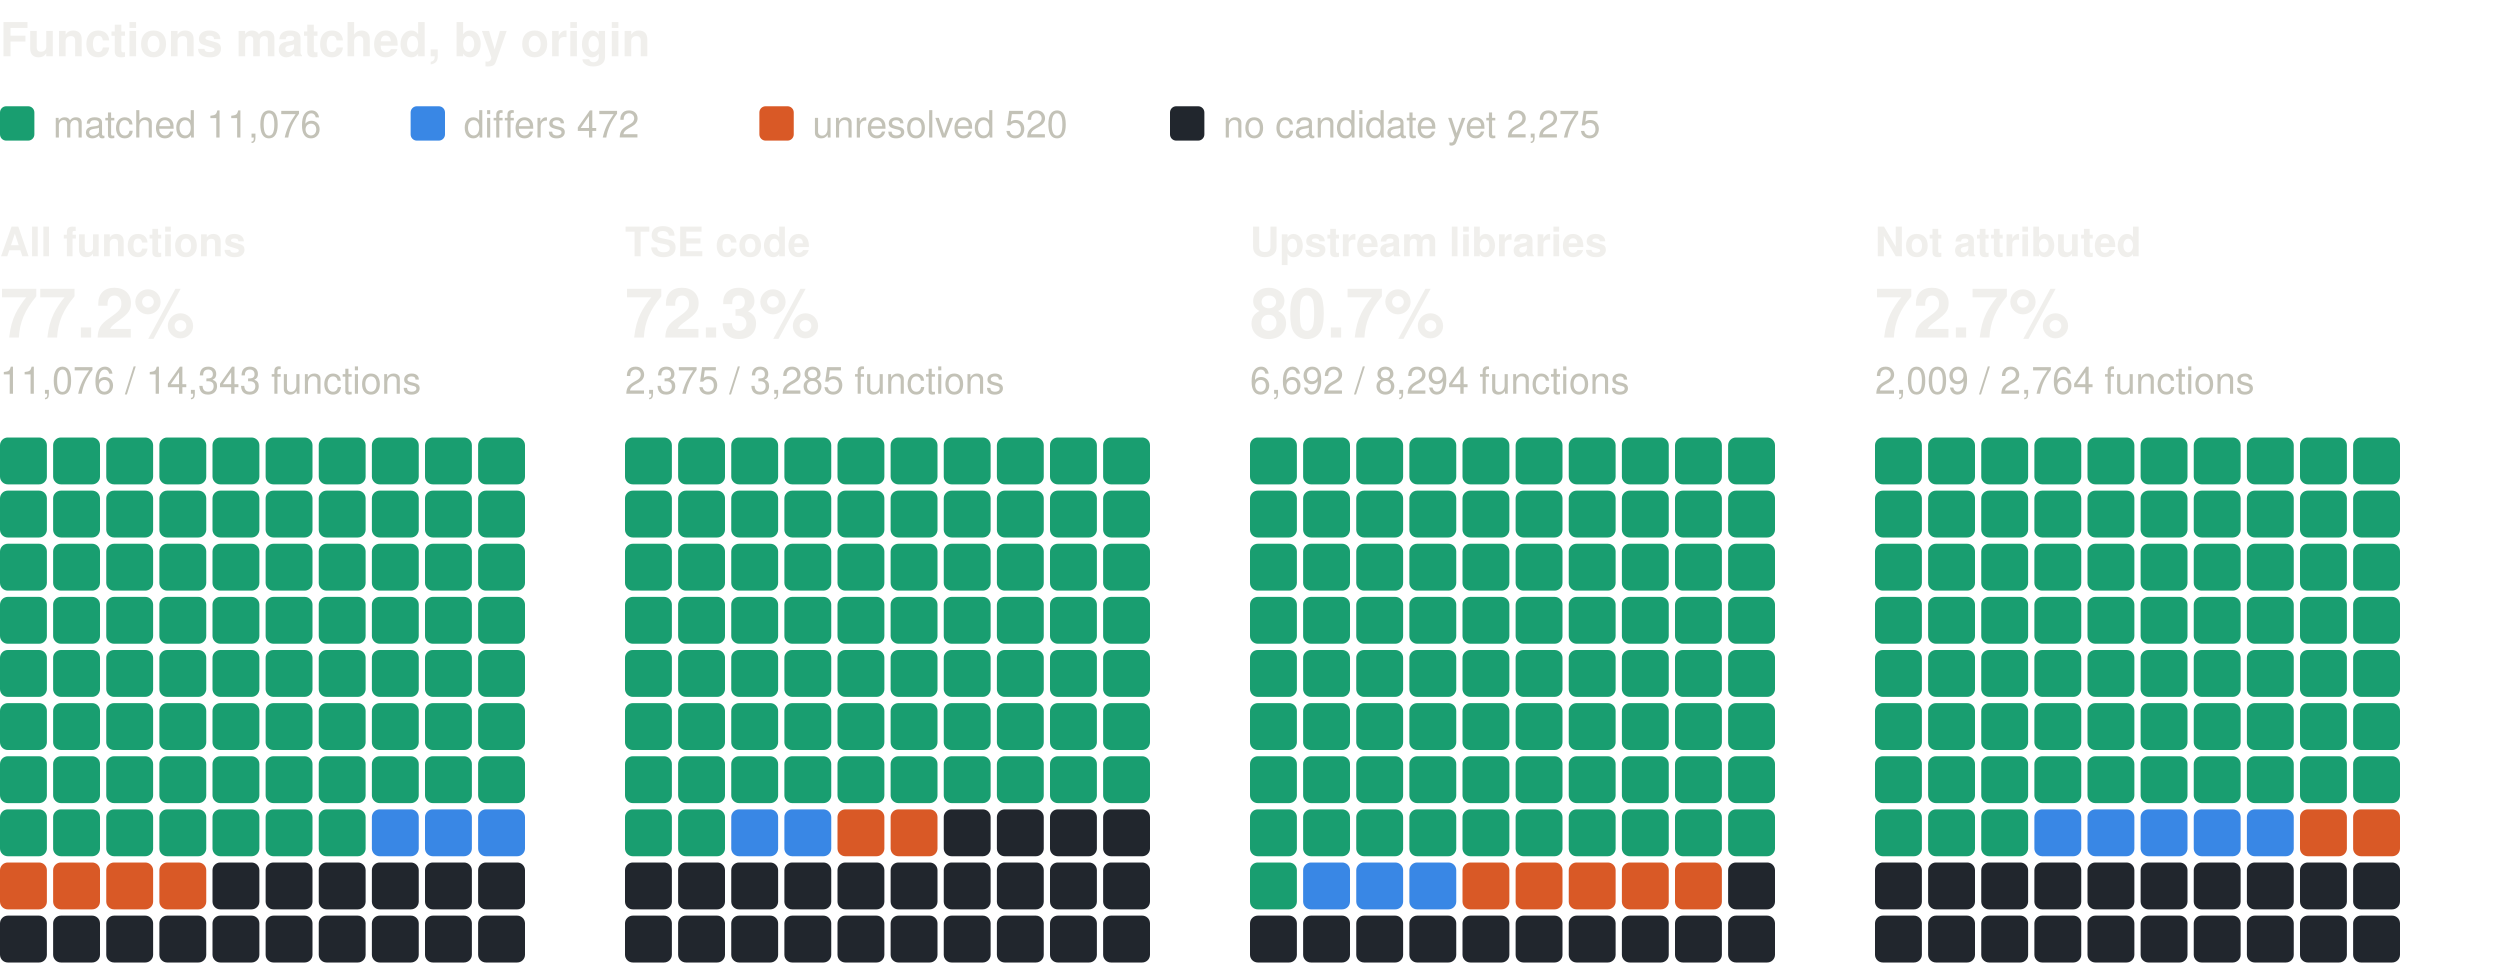
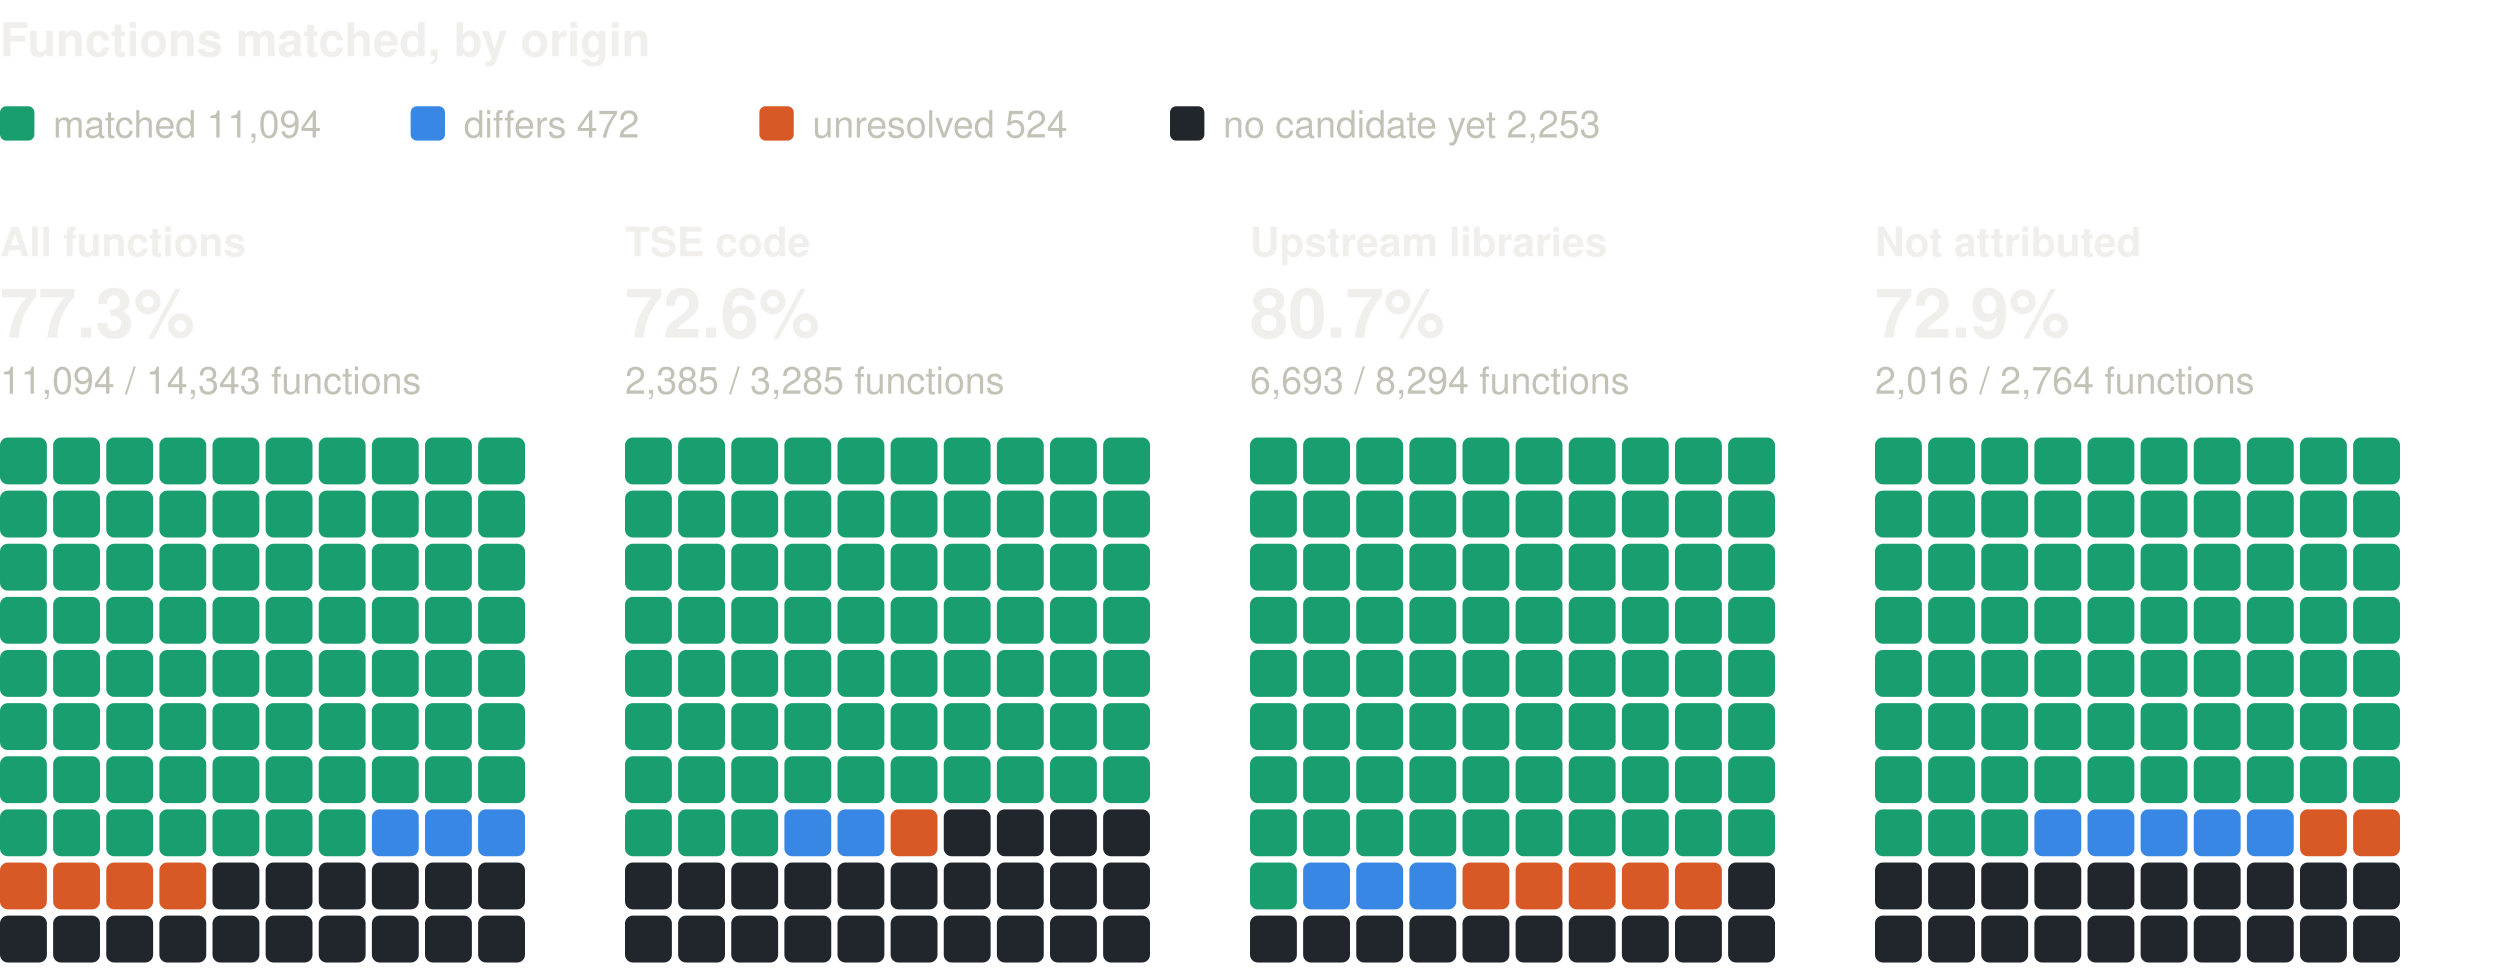
<svg xmlns="http://www.w3.org/2000/svg" width="800" height="310" viewBox="0 0 800 310" role="img" aria-label="Functions matched, by origin: one square per percent, coloured by verdict" font-family="system-ui, -apple-system, 'Segoe UI', Helvetica, Arial, sans-serif">
  <text x="0" y="18" font-size="15" fill="#f0efec" font-weight="600">Functions matched, by origin</text>
  <rect x="0" y="34" width="11" height="11" rx="2" fill="#199e70" />
-   <text x="17" y="44" font-size="12" fill="#c3c2b7">matched 11,076</text>
+   <text x="17" y="44" font-size="12" fill="#c3c2b7">matched 11,094</text>
  <rect x="131.4" y="34" width="11" height="11" rx="2" fill="#3987e5" />
  <text x="148.4" y="44" font-size="12" fill="#c3c2b7">differs 472</text>
  <rect x="243" y="34" width="11" height="11" rx="2" fill="#d95926" />
-   <text x="260" y="44" font-size="12" fill="#c3c2b7">unresolved 520</text>
+   <text x="260" y="44" font-size="12" fill="#c3c2b7">unresolved 524</text>
  <rect x="374.4" y="34" width="11" height="11" rx="2" fill="#21262d" />
-   <text x="391.4" y="44" font-size="12" fill="#c3c2b7">no candidate yet 2,275</text>
+   <text x="391.4" y="44" font-size="12" fill="#c3c2b7">no candidate yet 2,253</text>
  <text x="0" y="82" font-size="13" fill="#f0efec" font-weight="600">All functions</text>
-   <text x="0" y="108" font-size="22" fill="#f0efec" font-weight="600">77.2%</text>
-   <text x="0" y="126" font-size="12" fill="#c3c2b7">11,076 / 14,343 functions</text>
+   <text x="0" y="108" font-size="22" fill="#f0efec" font-weight="600">77.3%</text>
+   <text x="0" y="126" font-size="12" fill="#c3c2b7">11,094 / 14,343 functions</text>
  <rect x="0" y="140" width="15" height="15" rx="2.5" fill="#199e70" />
  <rect x="17" y="140" width="15" height="15" rx="2.5" fill="#199e70" />
  <rect x="34" y="140" width="15" height="15" rx="2.5" fill="#199e70" />
  <rect x="51" y="140" width="15" height="15" rx="2.5" fill="#199e70" />
  <rect x="68" y="140" width="15" height="15" rx="2.5" fill="#199e70" />
  <rect x="85" y="140" width="15" height="15" rx="2.5" fill="#199e70" />
  <rect x="102" y="140" width="15" height="15" rx="2.5" fill="#199e70" />
  <rect x="119" y="140" width="15" height="15" rx="2.5" fill="#199e70" />
  <rect x="136" y="140" width="15" height="15" rx="2.5" fill="#199e70" />
  <rect x="153" y="140" width="15" height="15" rx="2.5" fill="#199e70" />
  <rect x="0" y="157" width="15" height="15" rx="2.5" fill="#199e70" />
  <rect x="17" y="157" width="15" height="15" rx="2.5" fill="#199e70" />
  <rect x="34" y="157" width="15" height="15" rx="2.5" fill="#199e70" />
  <rect x="51" y="157" width="15" height="15" rx="2.5" fill="#199e70" />
  <rect x="68" y="157" width="15" height="15" rx="2.5" fill="#199e70" />
  <rect x="85" y="157" width="15" height="15" rx="2.5" fill="#199e70" />
  <rect x="102" y="157" width="15" height="15" rx="2.5" fill="#199e70" />
  <rect x="119" y="157" width="15" height="15" rx="2.5" fill="#199e70" />
  <rect x="136" y="157" width="15" height="15" rx="2.5" fill="#199e70" />
  <rect x="153" y="157" width="15" height="15" rx="2.5" fill="#199e70" />
  <rect x="0" y="174" width="15" height="15" rx="2.5" fill="#199e70" />
  <rect x="17" y="174" width="15" height="15" rx="2.5" fill="#199e70" />
  <rect x="34" y="174" width="15" height="15" rx="2.5" fill="#199e70" />
  <rect x="51" y="174" width="15" height="15" rx="2.5" fill="#199e70" />
  <rect x="68" y="174" width="15" height="15" rx="2.5" fill="#199e70" />
  <rect x="85" y="174" width="15" height="15" rx="2.5" fill="#199e70" />
  <rect x="102" y="174" width="15" height="15" rx="2.5" fill="#199e70" />
  <rect x="119" y="174" width="15" height="15" rx="2.5" fill="#199e70" />
  <rect x="136" y="174" width="15" height="15" rx="2.5" fill="#199e70" />
  <rect x="153" y="174" width="15" height="15" rx="2.5" fill="#199e70" />
  <rect x="0" y="191" width="15" height="15" rx="2.5" fill="#199e70" />
  <rect x="17" y="191" width="15" height="15" rx="2.5" fill="#199e70" />
  <rect x="34" y="191" width="15" height="15" rx="2.5" fill="#199e70" />
  <rect x="51" y="191" width="15" height="15" rx="2.5" fill="#199e70" />
  <rect x="68" y="191" width="15" height="15" rx="2.5" fill="#199e70" />
  <rect x="85" y="191" width="15" height="15" rx="2.5" fill="#199e70" />
  <rect x="102" y="191" width="15" height="15" rx="2.5" fill="#199e70" />
  <rect x="119" y="191" width="15" height="15" rx="2.5" fill="#199e70" />
  <rect x="136" y="191" width="15" height="15" rx="2.5" fill="#199e70" />
  <rect x="153" y="191" width="15" height="15" rx="2.5" fill="#199e70" />
  <rect x="0" y="208" width="15" height="15" rx="2.5" fill="#199e70" />
  <rect x="17" y="208" width="15" height="15" rx="2.5" fill="#199e70" />
  <rect x="34" y="208" width="15" height="15" rx="2.5" fill="#199e70" />
  <rect x="51" y="208" width="15" height="15" rx="2.5" fill="#199e70" />
  <rect x="68" y="208" width="15" height="15" rx="2.5" fill="#199e70" />
  <rect x="85" y="208" width="15" height="15" rx="2.5" fill="#199e70" />
  <rect x="102" y="208" width="15" height="15" rx="2.5" fill="#199e70" />
  <rect x="119" y="208" width="15" height="15" rx="2.5" fill="#199e70" />
  <rect x="136" y="208" width="15" height="15" rx="2.5" fill="#199e70" />
  <rect x="153" y="208" width="15" height="15" rx="2.5" fill="#199e70" />
  <rect x="0" y="225" width="15" height="15" rx="2.5" fill="#199e70" />
  <rect x="17" y="225" width="15" height="15" rx="2.5" fill="#199e70" />
  <rect x="34" y="225" width="15" height="15" rx="2.5" fill="#199e70" />
  <rect x="51" y="225" width="15" height="15" rx="2.5" fill="#199e70" />
  <rect x="68" y="225" width="15" height="15" rx="2.5" fill="#199e70" />
  <rect x="85" y="225" width="15" height="15" rx="2.5" fill="#199e70" />
  <rect x="102" y="225" width="15" height="15" rx="2.5" fill="#199e70" />
  <rect x="119" y="225" width="15" height="15" rx="2.5" fill="#199e70" />
  <rect x="136" y="225" width="15" height="15" rx="2.5" fill="#199e70" />
  <rect x="153" y="225" width="15" height="15" rx="2.5" fill="#199e70" />
  <rect x="0" y="242" width="15" height="15" rx="2.5" fill="#199e70" />
  <rect x="17" y="242" width="15" height="15" rx="2.5" fill="#199e70" />
  <rect x="34" y="242" width="15" height="15" rx="2.5" fill="#199e70" />
  <rect x="51" y="242" width="15" height="15" rx="2.5" fill="#199e70" />
  <rect x="68" y="242" width="15" height="15" rx="2.5" fill="#199e70" />
  <rect x="85" y="242" width="15" height="15" rx="2.5" fill="#199e70" />
  <rect x="102" y="242" width="15" height="15" rx="2.5" fill="#199e70" />
  <rect x="119" y="242" width="15" height="15" rx="2.5" fill="#199e70" />
  <rect x="136" y="242" width="15" height="15" rx="2.5" fill="#199e70" />
  <rect x="153" y="242" width="15" height="15" rx="2.5" fill="#199e70" />
  <rect x="0" y="259" width="15" height="15" rx="2.5" fill="#199e70" />
  <rect x="17" y="259" width="15" height="15" rx="2.5" fill="#199e70" />
  <rect x="34" y="259" width="15" height="15" rx="2.5" fill="#199e70" />
  <rect x="51" y="259" width="15" height="15" rx="2.5" fill="#199e70" />
  <rect x="68" y="259" width="15" height="15" rx="2.5" fill="#199e70" />
  <rect x="85" y="259" width="15" height="15" rx="2.5" fill="#199e70" />
  <rect x="102" y="259" width="15" height="15" rx="2.5" fill="#199e70" />
  <rect x="119" y="259" width="15" height="15" rx="2.5" fill="#3987e5" />
  <rect x="136" y="259" width="15" height="15" rx="2.5" fill="#3987e5" />
  <rect x="153" y="259" width="15" height="15" rx="2.5" fill="#3987e5" />
  <rect x="0" y="276" width="15" height="15" rx="2.5" fill="#d95926" />
  <rect x="17" y="276" width="15" height="15" rx="2.5" fill="#d95926" />
  <rect x="34" y="276" width="15" height="15" rx="2.5" fill="#d95926" />
  <rect x="51" y="276" width="15" height="15" rx="2.5" fill="#d95926" />
  <rect x="68" y="276" width="15" height="15" rx="2.5" fill="#21262d" />
  <rect x="85" y="276" width="15" height="15" rx="2.5" fill="#21262d" />
  <rect x="102" y="276" width="15" height="15" rx="2.5" fill="#21262d" />
  <rect x="119" y="276" width="15" height="15" rx="2.5" fill="#21262d" />
  <rect x="136" y="276" width="15" height="15" rx="2.5" fill="#21262d" />
  <rect x="153" y="276" width="15" height="15" rx="2.5" fill="#21262d" />
  <rect x="0" y="293" width="15" height="15" rx="2.5" fill="#21262d" />
  <rect x="17" y="293" width="15" height="15" rx="2.5" fill="#21262d" />
  <rect x="34" y="293" width="15" height="15" rx="2.5" fill="#21262d" />
  <rect x="51" y="293" width="15" height="15" rx="2.5" fill="#21262d" />
  <rect x="68" y="293" width="15" height="15" rx="2.5" fill="#21262d" />
  <rect x="85" y="293" width="15" height="15" rx="2.5" fill="#21262d" />
  <rect x="102" y="293" width="15" height="15" rx="2.5" fill="#21262d" />
  <rect x="119" y="293" width="15" height="15" rx="2.5" fill="#21262d" />
  <rect x="136" y="293" width="15" height="15" rx="2.5" fill="#21262d" />
  <rect x="153" y="293" width="15" height="15" rx="2.5" fill="#21262d" />
  <text x="200" y="82" font-size="13" fill="#f0efec" font-weight="600">TSE code</text>
-   <text x="200" y="108" font-size="22" fill="#f0efec" font-weight="600">72.3%</text>
-   <text x="200" y="126" font-size="12" fill="#c3c2b7">2,375 / 3,285 functions</text>
+   <text x="200" y="108" font-size="22" fill="#f0efec" font-weight="600">72.6%</text>
+   <text x="200" y="126" font-size="12" fill="#c3c2b7">2,385 / 3,285 functions</text>
  <rect x="200" y="140" width="15" height="15" rx="2.5" fill="#199e70" />
  <rect x="217" y="140" width="15" height="15" rx="2.5" fill="#199e70" />
  <rect x="234" y="140" width="15" height="15" rx="2.5" fill="#199e70" />
  <rect x="251" y="140" width="15" height="15" rx="2.5" fill="#199e70" />
  <rect x="268" y="140" width="15" height="15" rx="2.5" fill="#199e70" />
  <rect x="285" y="140" width="15" height="15" rx="2.5" fill="#199e70" />
  <rect x="302" y="140" width="15" height="15" rx="2.5" fill="#199e70" />
  <rect x="319" y="140" width="15" height="15" rx="2.5" fill="#199e70" />
  <rect x="336" y="140" width="15" height="15" rx="2.5" fill="#199e70" />
  <rect x="353" y="140" width="15" height="15" rx="2.5" fill="#199e70" />
  <rect x="200" y="157" width="15" height="15" rx="2.5" fill="#199e70" />
  <rect x="217" y="157" width="15" height="15" rx="2.5" fill="#199e70" />
  <rect x="234" y="157" width="15" height="15" rx="2.5" fill="#199e70" />
  <rect x="251" y="157" width="15" height="15" rx="2.5" fill="#199e70" />
  <rect x="268" y="157" width="15" height="15" rx="2.5" fill="#199e70" />
  <rect x="285" y="157" width="15" height="15" rx="2.5" fill="#199e70" />
  <rect x="302" y="157" width="15" height="15" rx="2.5" fill="#199e70" />
  <rect x="319" y="157" width="15" height="15" rx="2.5" fill="#199e70" />
  <rect x="336" y="157" width="15" height="15" rx="2.5" fill="#199e70" />
  <rect x="353" y="157" width="15" height="15" rx="2.5" fill="#199e70" />
  <rect x="200" y="174" width="15" height="15" rx="2.5" fill="#199e70" />
  <rect x="217" y="174" width="15" height="15" rx="2.5" fill="#199e70" />
  <rect x="234" y="174" width="15" height="15" rx="2.5" fill="#199e70" />
  <rect x="251" y="174" width="15" height="15" rx="2.5" fill="#199e70" />
  <rect x="268" y="174" width="15" height="15" rx="2.5" fill="#199e70" />
  <rect x="285" y="174" width="15" height="15" rx="2.5" fill="#199e70" />
  <rect x="302" y="174" width="15" height="15" rx="2.5" fill="#199e70" />
  <rect x="319" y="174" width="15" height="15" rx="2.5" fill="#199e70" />
  <rect x="336" y="174" width="15" height="15" rx="2.5" fill="#199e70" />
  <rect x="353" y="174" width="15" height="15" rx="2.5" fill="#199e70" />
  <rect x="200" y="191" width="15" height="15" rx="2.5" fill="#199e70" />
  <rect x="217" y="191" width="15" height="15" rx="2.5" fill="#199e70" />
  <rect x="234" y="191" width="15" height="15" rx="2.5" fill="#199e70" />
  <rect x="251" y="191" width="15" height="15" rx="2.5" fill="#199e70" />
  <rect x="268" y="191" width="15" height="15" rx="2.5" fill="#199e70" />
  <rect x="285" y="191" width="15" height="15" rx="2.5" fill="#199e70" />
  <rect x="302" y="191" width="15" height="15" rx="2.5" fill="#199e70" />
  <rect x="319" y="191" width="15" height="15" rx="2.5" fill="#199e70" />
  <rect x="336" y="191" width="15" height="15" rx="2.5" fill="#199e70" />
  <rect x="353" y="191" width="15" height="15" rx="2.5" fill="#199e70" />
  <rect x="200" y="208" width="15" height="15" rx="2.5" fill="#199e70" />
  <rect x="217" y="208" width="15" height="15" rx="2.5" fill="#199e70" />
  <rect x="234" y="208" width="15" height="15" rx="2.5" fill="#199e70" />
  <rect x="251" y="208" width="15" height="15" rx="2.5" fill="#199e70" />
  <rect x="268" y="208" width="15" height="15" rx="2.5" fill="#199e70" />
  <rect x="285" y="208" width="15" height="15" rx="2.5" fill="#199e70" />
  <rect x="302" y="208" width="15" height="15" rx="2.5" fill="#199e70" />
  <rect x="319" y="208" width="15" height="15" rx="2.5" fill="#199e70" />
  <rect x="336" y="208" width="15" height="15" rx="2.5" fill="#199e70" />
  <rect x="353" y="208" width="15" height="15" rx="2.5" fill="#199e70" />
  <rect x="200" y="225" width="15" height="15" rx="2.5" fill="#199e70" />
  <rect x="217" y="225" width="15" height="15" rx="2.5" fill="#199e70" />
  <rect x="234" y="225" width="15" height="15" rx="2.5" fill="#199e70" />
  <rect x="251" y="225" width="15" height="15" rx="2.5" fill="#199e70" />
  <rect x="268" y="225" width="15" height="15" rx="2.5" fill="#199e70" />
  <rect x="285" y="225" width="15" height="15" rx="2.5" fill="#199e70" />
  <rect x="302" y="225" width="15" height="15" rx="2.5" fill="#199e70" />
  <rect x="319" y="225" width="15" height="15" rx="2.5" fill="#199e70" />
  <rect x="336" y="225" width="15" height="15" rx="2.5" fill="#199e70" />
  <rect x="353" y="225" width="15" height="15" rx="2.5" fill="#199e70" />
  <rect x="200" y="242" width="15" height="15" rx="2.5" fill="#199e70" />
  <rect x="217" y="242" width="15" height="15" rx="2.5" fill="#199e70" />
  <rect x="234" y="242" width="15" height="15" rx="2.5" fill="#199e70" />
  <rect x="251" y="242" width="15" height="15" rx="2.5" fill="#199e70" />
  <rect x="268" y="242" width="15" height="15" rx="2.5" fill="#199e70" />
  <rect x="285" y="242" width="15" height="15" rx="2.5" fill="#199e70" />
  <rect x="302" y="242" width="15" height="15" rx="2.5" fill="#199e70" />
  <rect x="319" y="242" width="15" height="15" rx="2.5" fill="#199e70" />
  <rect x="336" y="242" width="15" height="15" rx="2.5" fill="#199e70" />
  <rect x="353" y="242" width="15" height="15" rx="2.5" fill="#199e70" />
  <rect x="200" y="259" width="15" height="15" rx="2.5" fill="#199e70" />
  <rect x="217" y="259" width="15" height="15" rx="2.5" fill="#199e70" />
-   <rect x="234" y="259" width="15" height="15" rx="2.5" fill="#3987e5" />
+   <rect x="234" y="259" width="15" height="15" rx="2.5" fill="#199e70" />
  <rect x="251" y="259" width="15" height="15" rx="2.5" fill="#3987e5" />
-   <rect x="268" y="259" width="15" height="15" rx="2.5" fill="#d95926" />
+   <rect x="268" y="259" width="15" height="15" rx="2.5" fill="#3987e5" />
  <rect x="285" y="259" width="15" height="15" rx="2.5" fill="#d95926" />
  <rect x="302" y="259" width="15" height="15" rx="2.5" fill="#21262d" />
  <rect x="319" y="259" width="15" height="15" rx="2.5" fill="#21262d" />
  <rect x="336" y="259" width="15" height="15" rx="2.5" fill="#21262d" />
  <rect x="353" y="259" width="15" height="15" rx="2.5" fill="#21262d" />
  <rect x="200" y="276" width="15" height="15" rx="2.5" fill="#21262d" />
  <rect x="217" y="276" width="15" height="15" rx="2.5" fill="#21262d" />
  <rect x="234" y="276" width="15" height="15" rx="2.5" fill="#21262d" />
  <rect x="251" y="276" width="15" height="15" rx="2.5" fill="#21262d" />
  <rect x="268" y="276" width="15" height="15" rx="2.5" fill="#21262d" />
  <rect x="285" y="276" width="15" height="15" rx="2.5" fill="#21262d" />
  <rect x="302" y="276" width="15" height="15" rx="2.5" fill="#21262d" />
  <rect x="319" y="276" width="15" height="15" rx="2.5" fill="#21262d" />
  <rect x="336" y="276" width="15" height="15" rx="2.5" fill="#21262d" />
  <rect x="353" y="276" width="15" height="15" rx="2.5" fill="#21262d" />
  <rect x="200" y="293" width="15" height="15" rx="2.5" fill="#21262d" />
  <rect x="217" y="293" width="15" height="15" rx="2.5" fill="#21262d" />
  <rect x="234" y="293" width="15" height="15" rx="2.5" fill="#21262d" />
  <rect x="251" y="293" width="15" height="15" rx="2.5" fill="#21262d" />
  <rect x="268" y="293" width="15" height="15" rx="2.5" fill="#21262d" />
  <rect x="285" y="293" width="15" height="15" rx="2.5" fill="#21262d" />
  <rect x="302" y="293" width="15" height="15" rx="2.5" fill="#21262d" />
  <rect x="319" y="293" width="15" height="15" rx="2.5" fill="#21262d" />
  <rect x="336" y="293" width="15" height="15" rx="2.5" fill="#21262d" />
  <rect x="353" y="293" width="15" height="15" rx="2.5" fill="#21262d" />
  <text x="400" y="82" font-size="13" fill="#f0efec" font-weight="600">Upstream libraries</text>
  <text x="400" y="108" font-size="22" fill="#f0efec" font-weight="600">80.7%</text>
-   <text x="400" y="126" font-size="12" fill="#c3c2b7">6,692 / 8,294 functions</text>
+   <text x="400" y="126" font-size="12" fill="#c3c2b7">6,693 / 8,294 functions</text>
  <rect x="400" y="140" width="15" height="15" rx="2.5" fill="#199e70" />
  <rect x="417" y="140" width="15" height="15" rx="2.5" fill="#199e70" />
  <rect x="434" y="140" width="15" height="15" rx="2.5" fill="#199e70" />
  <rect x="451" y="140" width="15" height="15" rx="2.5" fill="#199e70" />
  <rect x="468" y="140" width="15" height="15" rx="2.5" fill="#199e70" />
  <rect x="485" y="140" width="15" height="15" rx="2.5" fill="#199e70" />
  <rect x="502" y="140" width="15" height="15" rx="2.5" fill="#199e70" />
  <rect x="519" y="140" width="15" height="15" rx="2.5" fill="#199e70" />
  <rect x="536" y="140" width="15" height="15" rx="2.5" fill="#199e70" />
  <rect x="553" y="140" width="15" height="15" rx="2.5" fill="#199e70" />
  <rect x="400" y="157" width="15" height="15" rx="2.5" fill="#199e70" />
  <rect x="417" y="157" width="15" height="15" rx="2.5" fill="#199e70" />
  <rect x="434" y="157" width="15" height="15" rx="2.5" fill="#199e70" />
  <rect x="451" y="157" width="15" height="15" rx="2.5" fill="#199e70" />
  <rect x="468" y="157" width="15" height="15" rx="2.5" fill="#199e70" />
  <rect x="485" y="157" width="15" height="15" rx="2.5" fill="#199e70" />
  <rect x="502" y="157" width="15" height="15" rx="2.5" fill="#199e70" />
  <rect x="519" y="157" width="15" height="15" rx="2.5" fill="#199e70" />
  <rect x="536" y="157" width="15" height="15" rx="2.5" fill="#199e70" />
  <rect x="553" y="157" width="15" height="15" rx="2.5" fill="#199e70" />
  <rect x="400" y="174" width="15" height="15" rx="2.5" fill="#199e70" />
  <rect x="417" y="174" width="15" height="15" rx="2.5" fill="#199e70" />
  <rect x="434" y="174" width="15" height="15" rx="2.5" fill="#199e70" />
  <rect x="451" y="174" width="15" height="15" rx="2.5" fill="#199e70" />
  <rect x="468" y="174" width="15" height="15" rx="2.5" fill="#199e70" />
  <rect x="485" y="174" width="15" height="15" rx="2.5" fill="#199e70" />
  <rect x="502" y="174" width="15" height="15" rx="2.5" fill="#199e70" />
  <rect x="519" y="174" width="15" height="15" rx="2.5" fill="#199e70" />
  <rect x="536" y="174" width="15" height="15" rx="2.5" fill="#199e70" />
  <rect x="553" y="174" width="15" height="15" rx="2.5" fill="#199e70" />
  <rect x="400" y="191" width="15" height="15" rx="2.5" fill="#199e70" />
  <rect x="417" y="191" width="15" height="15" rx="2.5" fill="#199e70" />
  <rect x="434" y="191" width="15" height="15" rx="2.5" fill="#199e70" />
  <rect x="451" y="191" width="15" height="15" rx="2.5" fill="#199e70" />
  <rect x="468" y="191" width="15" height="15" rx="2.5" fill="#199e70" />
  <rect x="485" y="191" width="15" height="15" rx="2.5" fill="#199e70" />
  <rect x="502" y="191" width="15" height="15" rx="2.5" fill="#199e70" />
  <rect x="519" y="191" width="15" height="15" rx="2.5" fill="#199e70" />
  <rect x="536" y="191" width="15" height="15" rx="2.5" fill="#199e70" />
  <rect x="553" y="191" width="15" height="15" rx="2.5" fill="#199e70" />
  <rect x="400" y="208" width="15" height="15" rx="2.5" fill="#199e70" />
  <rect x="417" y="208" width="15" height="15" rx="2.5" fill="#199e70" />
  <rect x="434" y="208" width="15" height="15" rx="2.5" fill="#199e70" />
  <rect x="451" y="208" width="15" height="15" rx="2.5" fill="#199e70" />
  <rect x="468" y="208" width="15" height="15" rx="2.5" fill="#199e70" />
  <rect x="485" y="208" width="15" height="15" rx="2.5" fill="#199e70" />
  <rect x="502" y="208" width="15" height="15" rx="2.5" fill="#199e70" />
  <rect x="519" y="208" width="15" height="15" rx="2.5" fill="#199e70" />
  <rect x="536" y="208" width="15" height="15" rx="2.5" fill="#199e70" />
  <rect x="553" y="208" width="15" height="15" rx="2.5" fill="#199e70" />
  <rect x="400" y="225" width="15" height="15" rx="2.5" fill="#199e70" />
  <rect x="417" y="225" width="15" height="15" rx="2.5" fill="#199e70" />
  <rect x="434" y="225" width="15" height="15" rx="2.5" fill="#199e70" />
  <rect x="451" y="225" width="15" height="15" rx="2.5" fill="#199e70" />
  <rect x="468" y="225" width="15" height="15" rx="2.5" fill="#199e70" />
  <rect x="485" y="225" width="15" height="15" rx="2.5" fill="#199e70" />
  <rect x="502" y="225" width="15" height="15" rx="2.5" fill="#199e70" />
  <rect x="519" y="225" width="15" height="15" rx="2.5" fill="#199e70" />
  <rect x="536" y="225" width="15" height="15" rx="2.5" fill="#199e70" />
  <rect x="553" y="225" width="15" height="15" rx="2.5" fill="#199e70" />
  <rect x="400" y="242" width="15" height="15" rx="2.5" fill="#199e70" />
  <rect x="417" y="242" width="15" height="15" rx="2.5" fill="#199e70" />
  <rect x="434" y="242" width="15" height="15" rx="2.5" fill="#199e70" />
  <rect x="451" y="242" width="15" height="15" rx="2.5" fill="#199e70" />
  <rect x="468" y="242" width="15" height="15" rx="2.5" fill="#199e70" />
  <rect x="485" y="242" width="15" height="15" rx="2.5" fill="#199e70" />
  <rect x="502" y="242" width="15" height="15" rx="2.5" fill="#199e70" />
  <rect x="519" y="242" width="15" height="15" rx="2.5" fill="#199e70" />
  <rect x="536" y="242" width="15" height="15" rx="2.5" fill="#199e70" />
  <rect x="553" y="242" width="15" height="15" rx="2.5" fill="#199e70" />
  <rect x="400" y="259" width="15" height="15" rx="2.5" fill="#199e70" />
  <rect x="417" y="259" width="15" height="15" rx="2.5" fill="#199e70" />
  <rect x="434" y="259" width="15" height="15" rx="2.5" fill="#199e70" />
  <rect x="451" y="259" width="15" height="15" rx="2.5" fill="#199e70" />
  <rect x="468" y="259" width="15" height="15" rx="2.5" fill="#199e70" />
  <rect x="485" y="259" width="15" height="15" rx="2.5" fill="#199e70" />
  <rect x="502" y="259" width="15" height="15" rx="2.5" fill="#199e70" />
  <rect x="519" y="259" width="15" height="15" rx="2.5" fill="#199e70" />
  <rect x="536" y="259" width="15" height="15" rx="2.5" fill="#199e70" />
  <rect x="553" y="259" width="15" height="15" rx="2.5" fill="#199e70" />
  <rect x="400" y="276" width="15" height="15" rx="2.5" fill="#199e70" />
  <rect x="417" y="276" width="15" height="15" rx="2.5" fill="#3987e5" />
  <rect x="434" y="276" width="15" height="15" rx="2.5" fill="#3987e5" />
  <rect x="451" y="276" width="15" height="15" rx="2.5" fill="#3987e5" />
  <rect x="468" y="276" width="15" height="15" rx="2.5" fill="#d95926" />
  <rect x="485" y="276" width="15" height="15" rx="2.5" fill="#d95926" />
  <rect x="502" y="276" width="15" height="15" rx="2.5" fill="#d95926" />
  <rect x="519" y="276" width="15" height="15" rx="2.5" fill="#d95926" />
  <rect x="536" y="276" width="15" height="15" rx="2.5" fill="#d95926" />
  <rect x="553" y="276" width="15" height="15" rx="2.5" fill="#21262d" />
  <rect x="400" y="293" width="15" height="15" rx="2.5" fill="#21262d" />
  <rect x="417" y="293" width="15" height="15" rx="2.5" fill="#21262d" />
  <rect x="434" y="293" width="15" height="15" rx="2.5" fill="#21262d" />
  <rect x="451" y="293" width="15" height="15" rx="2.5" fill="#21262d" />
  <rect x="468" y="293" width="15" height="15" rx="2.5" fill="#21262d" />
  <rect x="485" y="293" width="15" height="15" rx="2.5" fill="#21262d" />
  <rect x="502" y="293" width="15" height="15" rx="2.5" fill="#21262d" />
  <rect x="519" y="293" width="15" height="15" rx="2.5" fill="#21262d" />
  <rect x="536" y="293" width="15" height="15" rx="2.5" fill="#21262d" />
  <rect x="553" y="293" width="15" height="15" rx="2.5" fill="#21262d" />
  <text x="600" y="82" font-size="13" fill="#f0efec" font-weight="600">Not attributed</text>
-   <text x="600" y="108" font-size="22" fill="#f0efec" font-weight="600">72.7%</text>
-   <text x="600" y="126" font-size="12" fill="#c3c2b7">2,009 / 2,764 functions</text>
+   <text x="600" y="108" font-size="22" fill="#f0efec" font-weight="600">72.9%</text>
+   <text x="600" y="126" font-size="12" fill="#c3c2b7">2,016 / 2,764 functions</text>
  <rect x="600" y="140" width="15" height="15" rx="2.5" fill="#199e70" />
  <rect x="617" y="140" width="15" height="15" rx="2.5" fill="#199e70" />
  <rect x="634" y="140" width="15" height="15" rx="2.5" fill="#199e70" />
  <rect x="651" y="140" width="15" height="15" rx="2.5" fill="#199e70" />
  <rect x="668" y="140" width="15" height="15" rx="2.5" fill="#199e70" />
  <rect x="685" y="140" width="15" height="15" rx="2.5" fill="#199e70" />
  <rect x="702" y="140" width="15" height="15" rx="2.5" fill="#199e70" />
  <rect x="719" y="140" width="15" height="15" rx="2.5" fill="#199e70" />
  <rect x="736" y="140" width="15" height="15" rx="2.5" fill="#199e70" />
  <rect x="753" y="140" width="15" height="15" rx="2.5" fill="#199e70" />
  <rect x="600" y="157" width="15" height="15" rx="2.5" fill="#199e70" />
  <rect x="617" y="157" width="15" height="15" rx="2.5" fill="#199e70" />
  <rect x="634" y="157" width="15" height="15" rx="2.5" fill="#199e70" />
  <rect x="651" y="157" width="15" height="15" rx="2.5" fill="#199e70" />
  <rect x="668" y="157" width="15" height="15" rx="2.5" fill="#199e70" />
  <rect x="685" y="157" width="15" height="15" rx="2.5" fill="#199e70" />
  <rect x="702" y="157" width="15" height="15" rx="2.5" fill="#199e70" />
  <rect x="719" y="157" width="15" height="15" rx="2.5" fill="#199e70" />
  <rect x="736" y="157" width="15" height="15" rx="2.5" fill="#199e70" />
  <rect x="753" y="157" width="15" height="15" rx="2.5" fill="#199e70" />
  <rect x="600" y="174" width="15" height="15" rx="2.5" fill="#199e70" />
  <rect x="617" y="174" width="15" height="15" rx="2.5" fill="#199e70" />
  <rect x="634" y="174" width="15" height="15" rx="2.5" fill="#199e70" />
  <rect x="651" y="174" width="15" height="15" rx="2.5" fill="#199e70" />
  <rect x="668" y="174" width="15" height="15" rx="2.5" fill="#199e70" />
  <rect x="685" y="174" width="15" height="15" rx="2.5" fill="#199e70" />
  <rect x="702" y="174" width="15" height="15" rx="2.5" fill="#199e70" />
  <rect x="719" y="174" width="15" height="15" rx="2.5" fill="#199e70" />
  <rect x="736" y="174" width="15" height="15" rx="2.5" fill="#199e70" />
  <rect x="753" y="174" width="15" height="15" rx="2.5" fill="#199e70" />
  <rect x="600" y="191" width="15" height="15" rx="2.5" fill="#199e70" />
  <rect x="617" y="191" width="15" height="15" rx="2.5" fill="#199e70" />
  <rect x="634" y="191" width="15" height="15" rx="2.5" fill="#199e70" />
  <rect x="651" y="191" width="15" height="15" rx="2.5" fill="#199e70" />
  <rect x="668" y="191" width="15" height="15" rx="2.5" fill="#199e70" />
  <rect x="685" y="191" width="15" height="15" rx="2.5" fill="#199e70" />
  <rect x="702" y="191" width="15" height="15" rx="2.5" fill="#199e70" />
  <rect x="719" y="191" width="15" height="15" rx="2.5" fill="#199e70" />
  <rect x="736" y="191" width="15" height="15" rx="2.5" fill="#199e70" />
  <rect x="753" y="191" width="15" height="15" rx="2.5" fill="#199e70" />
  <rect x="600" y="208" width="15" height="15" rx="2.5" fill="#199e70" />
  <rect x="617" y="208" width="15" height="15" rx="2.5" fill="#199e70" />
  <rect x="634" y="208" width="15" height="15" rx="2.5" fill="#199e70" />
  <rect x="651" y="208" width="15" height="15" rx="2.5" fill="#199e70" />
  <rect x="668" y="208" width="15" height="15" rx="2.5" fill="#199e70" />
  <rect x="685" y="208" width="15" height="15" rx="2.5" fill="#199e70" />
  <rect x="702" y="208" width="15" height="15" rx="2.5" fill="#199e70" />
  <rect x="719" y="208" width="15" height="15" rx="2.5" fill="#199e70" />
  <rect x="736" y="208" width="15" height="15" rx="2.5" fill="#199e70" />
  <rect x="753" y="208" width="15" height="15" rx="2.5" fill="#199e70" />
  <rect x="600" y="225" width="15" height="15" rx="2.5" fill="#199e70" />
  <rect x="617" y="225" width="15" height="15" rx="2.5" fill="#199e70" />
  <rect x="634" y="225" width="15" height="15" rx="2.5" fill="#199e70" />
  <rect x="651" y="225" width="15" height="15" rx="2.5" fill="#199e70" />
  <rect x="668" y="225" width="15" height="15" rx="2.5" fill="#199e70" />
  <rect x="685" y="225" width="15" height="15" rx="2.5" fill="#199e70" />
  <rect x="702" y="225" width="15" height="15" rx="2.5" fill="#199e70" />
  <rect x="719" y="225" width="15" height="15" rx="2.5" fill="#199e70" />
  <rect x="736" y="225" width="15" height="15" rx="2.5" fill="#199e70" />
  <rect x="753" y="225" width="15" height="15" rx="2.5" fill="#199e70" />
  <rect x="600" y="242" width="15" height="15" rx="2.5" fill="#199e70" />
  <rect x="617" y="242" width="15" height="15" rx="2.5" fill="#199e70" />
  <rect x="634" y="242" width="15" height="15" rx="2.5" fill="#199e70" />
  <rect x="651" y="242" width="15" height="15" rx="2.5" fill="#199e70" />
  <rect x="668" y="242" width="15" height="15" rx="2.5" fill="#199e70" />
  <rect x="685" y="242" width="15" height="15" rx="2.5" fill="#199e70" />
  <rect x="702" y="242" width="15" height="15" rx="2.5" fill="#199e70" />
  <rect x="719" y="242" width="15" height="15" rx="2.5" fill="#199e70" />
  <rect x="736" y="242" width="15" height="15" rx="2.5" fill="#199e70" />
  <rect x="753" y="242" width="15" height="15" rx="2.5" fill="#199e70" />
  <rect x="600" y="259" width="15" height="15" rx="2.5" fill="#199e70" />
  <rect x="617" y="259" width="15" height="15" rx="2.5" fill="#199e70" />
  <rect x="634" y="259" width="15" height="15" rx="2.5" fill="#199e70" />
  <rect x="651" y="259" width="15" height="15" rx="2.5" fill="#3987e5" />
  <rect x="668" y="259" width="15" height="15" rx="2.5" fill="#3987e5" />
  <rect x="685" y="259" width="15" height="15" rx="2.5" fill="#3987e5" />
  <rect x="702" y="259" width="15" height="15" rx="2.5" fill="#3987e5" />
  <rect x="719" y="259" width="15" height="15" rx="2.5" fill="#3987e5" />
  <rect x="736" y="259" width="15" height="15" rx="2.5" fill="#d95926" />
  <rect x="753" y="259" width="15" height="15" rx="2.5" fill="#d95926" />
  <rect x="600" y="276" width="15" height="15" rx="2.5" fill="#21262d" />
  <rect x="617" y="276" width="15" height="15" rx="2.5" fill="#21262d" />
  <rect x="634" y="276" width="15" height="15" rx="2.5" fill="#21262d" />
  <rect x="651" y="276" width="15" height="15" rx="2.5" fill="#21262d" />
  <rect x="668" y="276" width="15" height="15" rx="2.5" fill="#21262d" />
  <rect x="685" y="276" width="15" height="15" rx="2.5" fill="#21262d" />
  <rect x="702" y="276" width="15" height="15" rx="2.5" fill="#21262d" />
  <rect x="719" y="276" width="15" height="15" rx="2.5" fill="#21262d" />
  <rect x="736" y="276" width="15" height="15" rx="2.5" fill="#21262d" />
  <rect x="753" y="276" width="15" height="15" rx="2.5" fill="#21262d" />
  <rect x="600" y="293" width="15" height="15" rx="2.5" fill="#21262d" />
  <rect x="617" y="293" width="15" height="15" rx="2.5" fill="#21262d" />
  <rect x="634" y="293" width="15" height="15" rx="2.5" fill="#21262d" />
  <rect x="651" y="293" width="15" height="15" rx="2.5" fill="#21262d" />
  <rect x="668" y="293" width="15" height="15" rx="2.5" fill="#21262d" />
  <rect x="685" y="293" width="15" height="15" rx="2.5" fill="#21262d" />
  <rect x="702" y="293" width="15" height="15" rx="2.5" fill="#21262d" />
  <rect x="719" y="293" width="15" height="15" rx="2.5" fill="#21262d" />
  <rect x="736" y="293" width="15" height="15" rx="2.5" fill="#21262d" />
  <rect x="753" y="293" width="15" height="15" rx="2.5" fill="#21262d" />
</svg>
